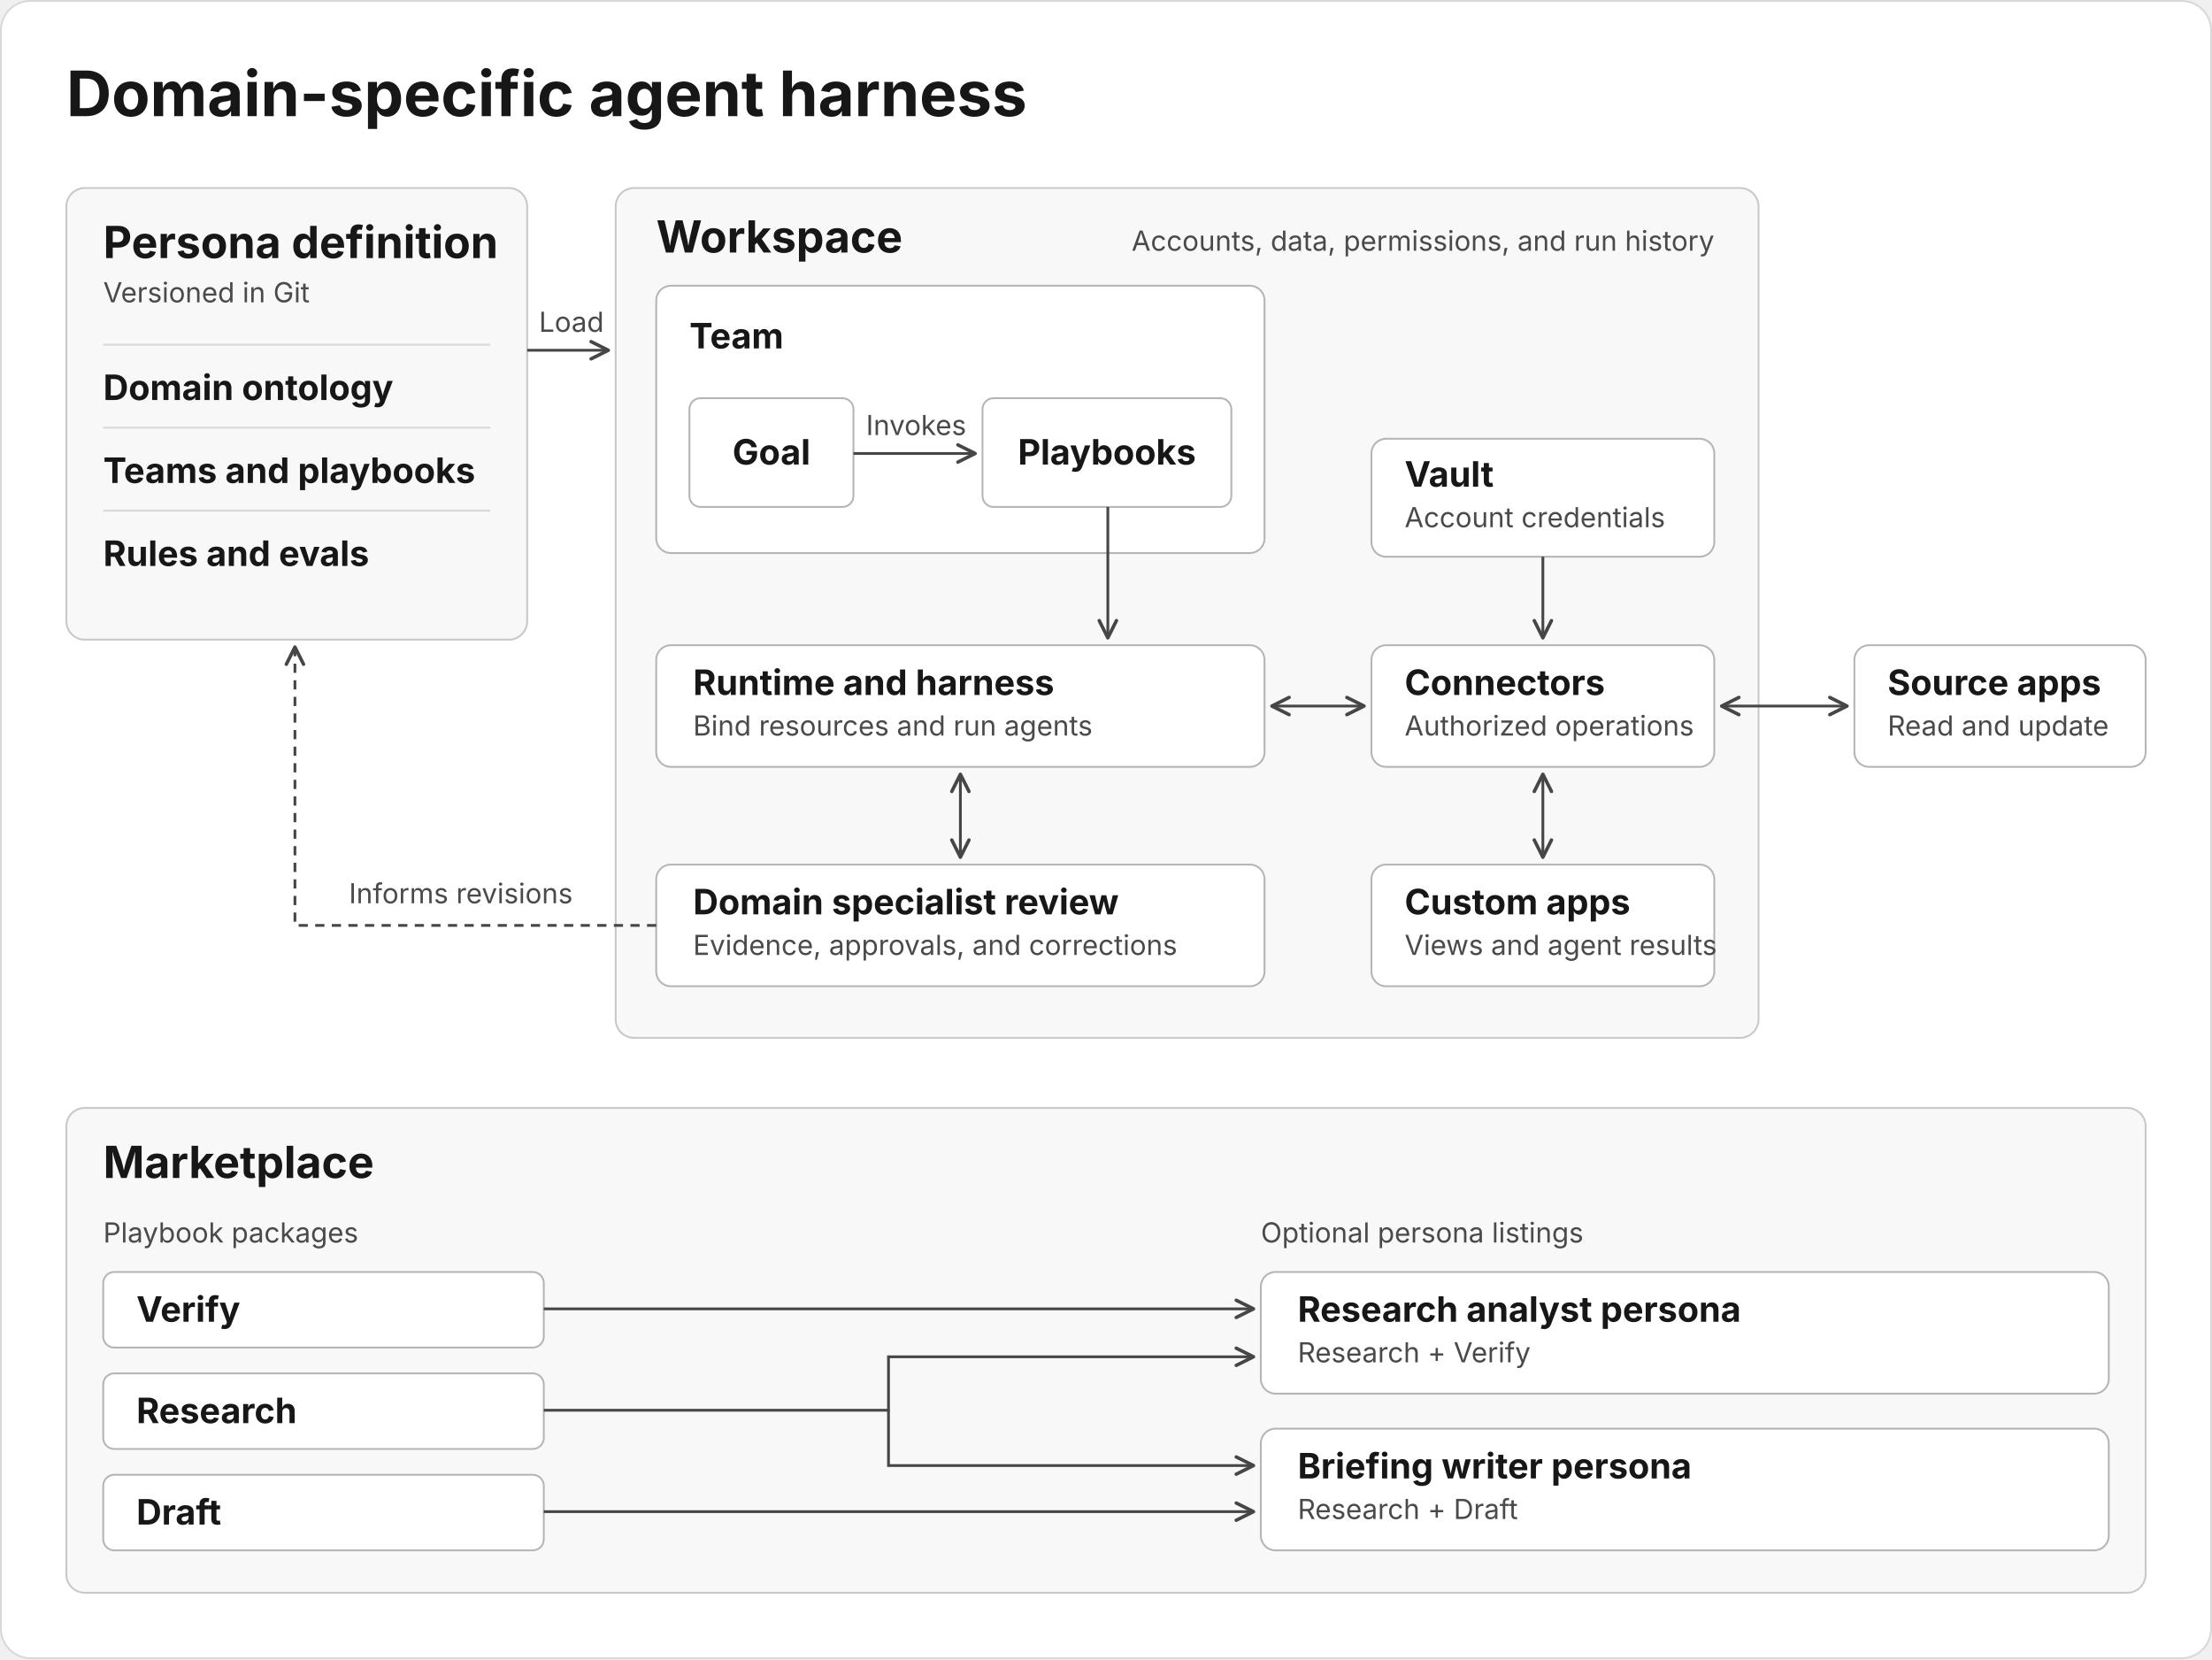
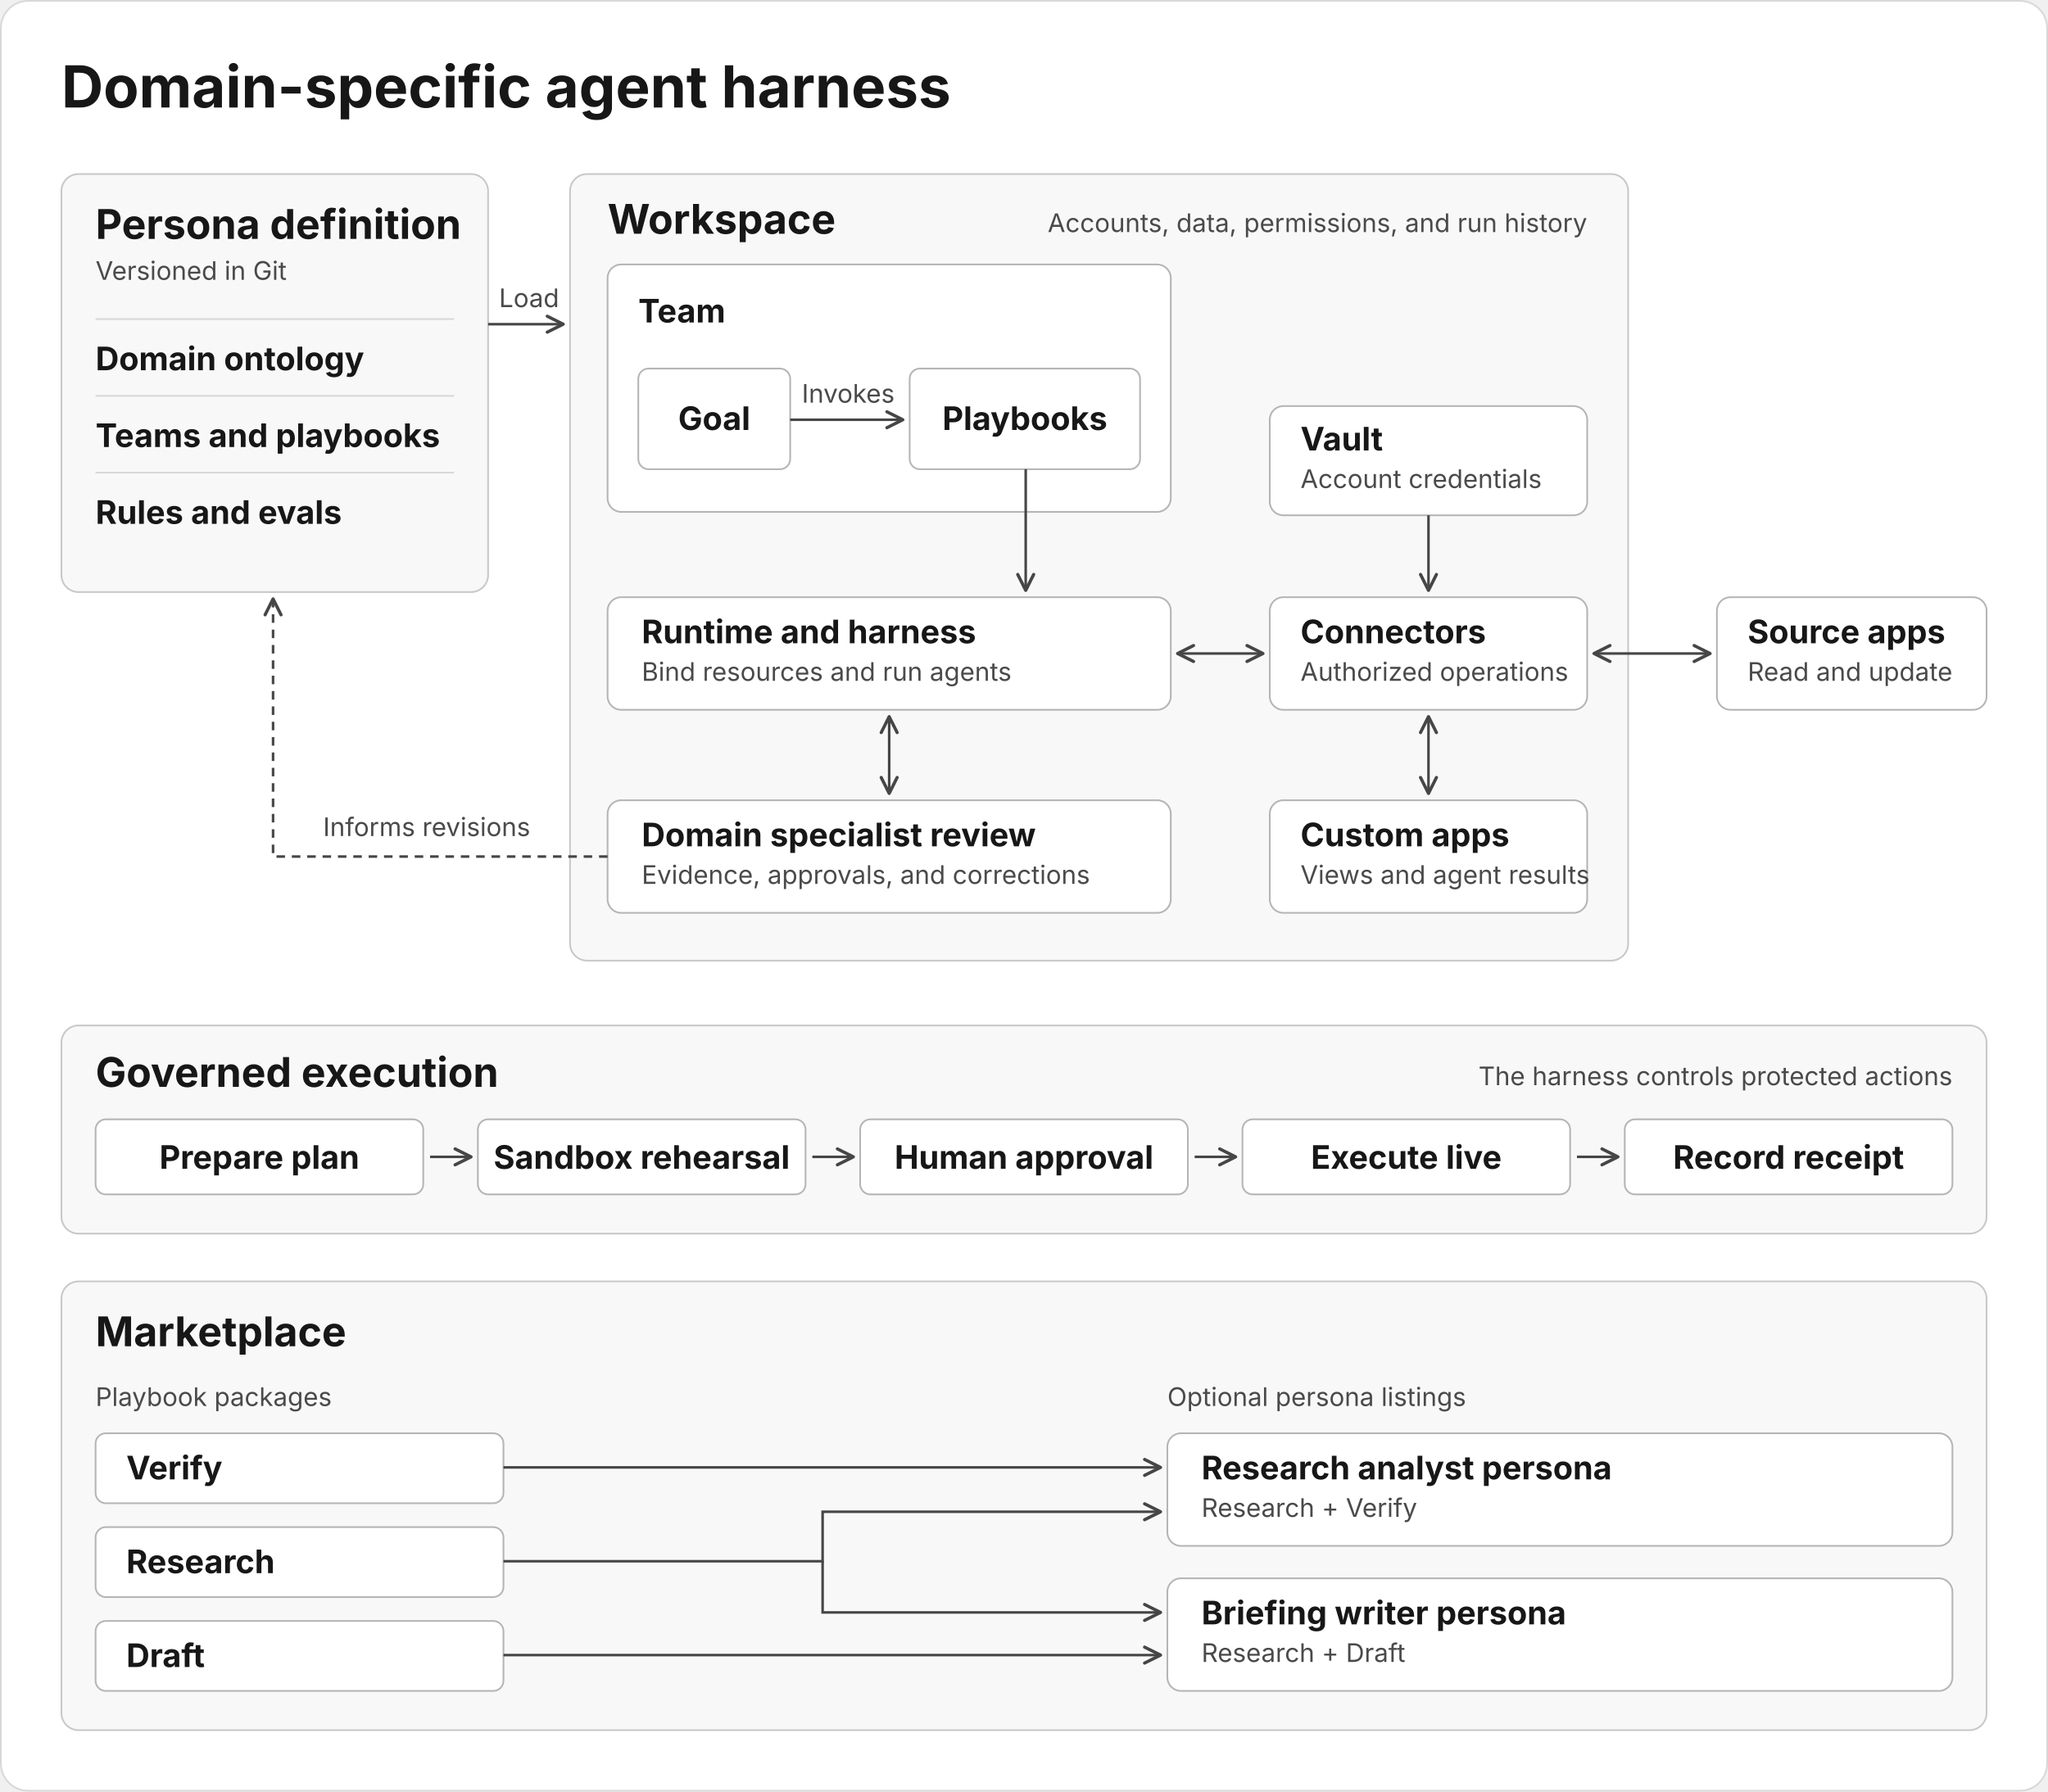
- <svg xmlns="http://www.w3.org/2000/svg" viewBox="0 0 1200 900" width="1200" height="900" role="img" aria-labelledby="title description">
+ <svg xmlns="http://www.w3.org/2000/svg" viewBox="0 0 1200 1050" width="1200" height="1050" role="img" aria-labelledby="title description">
  <defs>
    <marker id="arrow" viewBox="0 0 9 9" refX="8" refY="4.5" markerWidth="8" markerHeight="8" orient="auto-start-reverse">
      <path d="M1 1 8 4.5 1 8" fill="none" stroke="#464646" stroke-width="1.4" stroke-linecap="round" stroke-linejoin="round" />
    </marker>
    <style>
      text { font-family: system-ui, -apple-system, "Segoe UI", sans-serif; fill: #171717; }
      .title { font-size: 34px; font-weight: 700; }
      .heading { font-size: 24px; font-weight: 700; }
      .name { font-size: 19px; font-weight: 650; }
      .detail { font-size: 15px; fill: #4a4a4a; }
      .panel { fill: #f8f8f8; stroke: #c8c8c8; }
      .node { fill: #fff; stroke: #b5b5b5; }
      .edge { fill: none; stroke: #464646; stroke-width: 1.5; marker-end: url(#arrow); }
      .exchange { marker-start: url(#arrow); }
      .revision { stroke-dasharray: 5 4; }
    </style>
  </defs>
-   <rect x="0.5" y="0.5" width="1199" height="899" rx="16" fill="#fff" stroke="#d8d8d8" />
+   <rect x="0.5" y="0.5" width="1199" height="1049" rx="16" fill="#fff" stroke="#d8d8d8" />
  <text x="36" y="63" class="title">Domain-specific agent harness</text>
  <rect class="panel" x="36" y="102" width="250" height="245" rx="10" />
  <rect class="panel" x="334" y="102" width="620" height="461" rx="10" />
  <rect class="node" x="356" y="155" width="330" height="145" rx="8" />
  <rect class="node" x="374" y="216" width="89" height="59" rx="6" />
  <rect class="node" x="533" y="216" width="135" height="59" rx="6" />
  <rect class="node" x="356" y="350" width="330" height="66" rx="8" />
  <rect class="node" x="356" y="469" width="330" height="66" rx="8" />
  <rect class="node" x="744" y="238" width="186" height="64" rx="8" />
  <rect class="node" x="744" y="350" width="186" height="66" rx="8" />
  <rect class="node" x="744" y="469" width="186" height="66" rx="8" />
  <rect class="node" x="1006" y="350" width="158" height="66" rx="8" />
  <g class="edge">
    <path d="M286 190 H330" />
    <path d="M463 246 H529" />
    <path d="M601 275 V346" />
    <path class="exchange" d="M690 383 H740" />
    <path class="exchange" d="M934 383 H1002" />
    <path d="M837 302 V346" />
    <path class="exchange" d="M837 420 V465" />
    <path class="exchange" d="M521 420 V465" />
    <path class="revision" d="M356 502 H160 V351" />
  </g>
  <text x="56" y="140" class="heading">Persona definition</text>
  <text x="56" y="164" class="detail">Versioned in Git</text>
  <path d="M56 187 H266 M56 232 H266 M56 277 H266" stroke="#d8d8d8" />
  <text x="56" y="217" class="name">Domain ontology</text>
  <text x="56" y="262" class="name">Teams and playbooks</text>
  <text x="56" y="307" class="name">Rules and evals</text>
  <text x="310" y="180" class="detail" text-anchor="middle">Load</text>
  <text x="250" y="490" class="detail" text-anchor="middle">Informs revisions</text>
  <text x="356" y="137" class="heading">Workspace</text>
  <text x="930" y="136" class="detail" text-anchor="end">Accounts, data, permissions, and run history</text>
  <text x="374" y="189" class="name">Team</text>
  <text x="418.5" y="252" class="name" text-anchor="middle">Goal</text>
  <text x="497" y="236" class="detail" text-anchor="middle">Invokes</text>
  <text x="600.5" y="252" class="name" text-anchor="middle">Playbooks</text>
  <text x="376" y="377" class="name">Runtime and harness</text>
  <text x="376" y="399" class="detail">Bind resources and run agents</text>
  <text x="376" y="496" class="name">Domain specialist review</text>
  <text x="376" y="518" class="detail">Evidence, approvals, and corrections</text>
  <text x="762" y="264" class="name">Vault</text>
  <text x="762" y="286" class="detail">Account credentials</text>
  <text x="762" y="377" class="name">Connectors</text>
  <text x="762" y="399" class="detail">Authorized operations</text>
  <text x="762" y="496" class="name">Custom apps</text>
  <text x="762" y="518" class="detail">Views and agent results</text>
  <text x="1024" y="377" class="name">Source apps</text>
  <text x="1024" y="399" class="detail">Read and update</text>
-   <rect class="panel" x="36" y="601" width="1128" height="263" rx="10" />
-   <text x="56" y="639" class="heading">Marketplace</text>
-   <text x="56" y="674" class="detail">Playbook packages</text>
-   <text x="684" y="674" class="detail">Optional persona listings</text>
-   <rect class="node" x="56" y="690" width="239" height="41" rx="6" />
-   <rect class="node" x="56" y="745" width="239" height="41" rx="6" />
-   <rect class="node" x="56" y="800" width="239" height="41" rx="6" />
-   <rect class="node" x="684" y="690" width="460" height="66" rx="8" />
-   <rect class="node" x="684" y="775" width="460" height="66" rx="8" />
+   <rect class="panel" x="36" y="601" width="1128" height="122" rx="10" />
+   <text x="56" y="637" class="heading">Governed execution</text>
+   <text x="1144" y="636" class="detail" text-anchor="end">The harness controls protected actions</text>
+   <g class="node">
+     <rect x="56" y="656" width="192" height="44" rx="6" />
+     <rect x="280" y="656" width="192" height="44" rx="6" />
+     <rect x="504" y="656" width="192" height="44" rx="6" />
+     <rect x="728" y="656" width="192" height="44" rx="6" />
+     <rect x="952" y="656" width="192" height="44" rx="6" />
+   </g>
  <g class="edge">
-     <path d="M295 710 H680" />
-     <path d="M295 765 H482 V736 H680" />
-     <path d="M482 765 V795 H680" />
-     <path d="M295 820 H680" />
+     <path d="M252 678 H276" />
+     <path d="M476 678 H500" />
+     <path d="M700 678 H724" />
+     <path d="M924 678 H948" />
  </g>
-   <text x="74" y="717" class="name">Verify</text>
-   <text x="74" y="772" class="name">Research</text>
-   <text x="74" y="827" class="name">Draft</text>
-   <text x="704" y="717" class="name">Research analyst persona</text>
-   <text x="704" y="739" class="detail">Research + Verify</text>
-   <text x="704" y="802" class="name">Briefing writer persona</text>
-   <text x="704" y="824" class="detail">Research + Draft</text>
+   <g class="name" text-anchor="middle">
+     <text x="152" y="685">Prepare plan</text>
+     <text x="376" y="685">Sandbox rehearsal</text>
+     <text x="600" y="685">Human approval</text>
+     <text x="824" y="685">Execute live</text>
+     <text x="1048" y="685">Record receipt</text>
+   </g>
+   <g transform="translate(0 150)">
+     <rect class="panel" x="36" y="601" width="1128" height="263" rx="10" />
+     <text x="56" y="639" class="heading">Marketplace</text>
+     <text x="56" y="674" class="detail">Playbook packages</text>
+     <text x="684" y="674" class="detail">Optional persona listings</text>
+     <rect class="node" x="56" y="690" width="239" height="41" rx="6" />
+     <rect class="node" x="56" y="745" width="239" height="41" rx="6" />
+     <rect class="node" x="56" y="800" width="239" height="41" rx="6" />
+     <rect class="node" x="684" y="690" width="460" height="66" rx="8" />
+     <rect class="node" x="684" y="775" width="460" height="66" rx="8" />
+     <g class="edge">
+       <path d="M295 710 H680" />
+       <path d="M295 765 H482 V736 H680" />
+       <path d="M482 765 V795 H680" />
+       <path d="M295 820 H680" />
+     </g>
+     <text x="74" y="717" class="name">Verify</text>
+     <text x="74" y="772" class="name">Research</text>
+     <text x="74" y="827" class="name">Draft</text>
+     <text x="704" y="717" class="name">Research analyst persona</text>
+     <text x="704" y="739" class="detail">Research + Verify</text>
+     <text x="704" y="802" class="name">Briefing writer persona</text>
+     <text x="704" y="824" class="detail">Research + Draft</text>
+   </g>
</svg>
